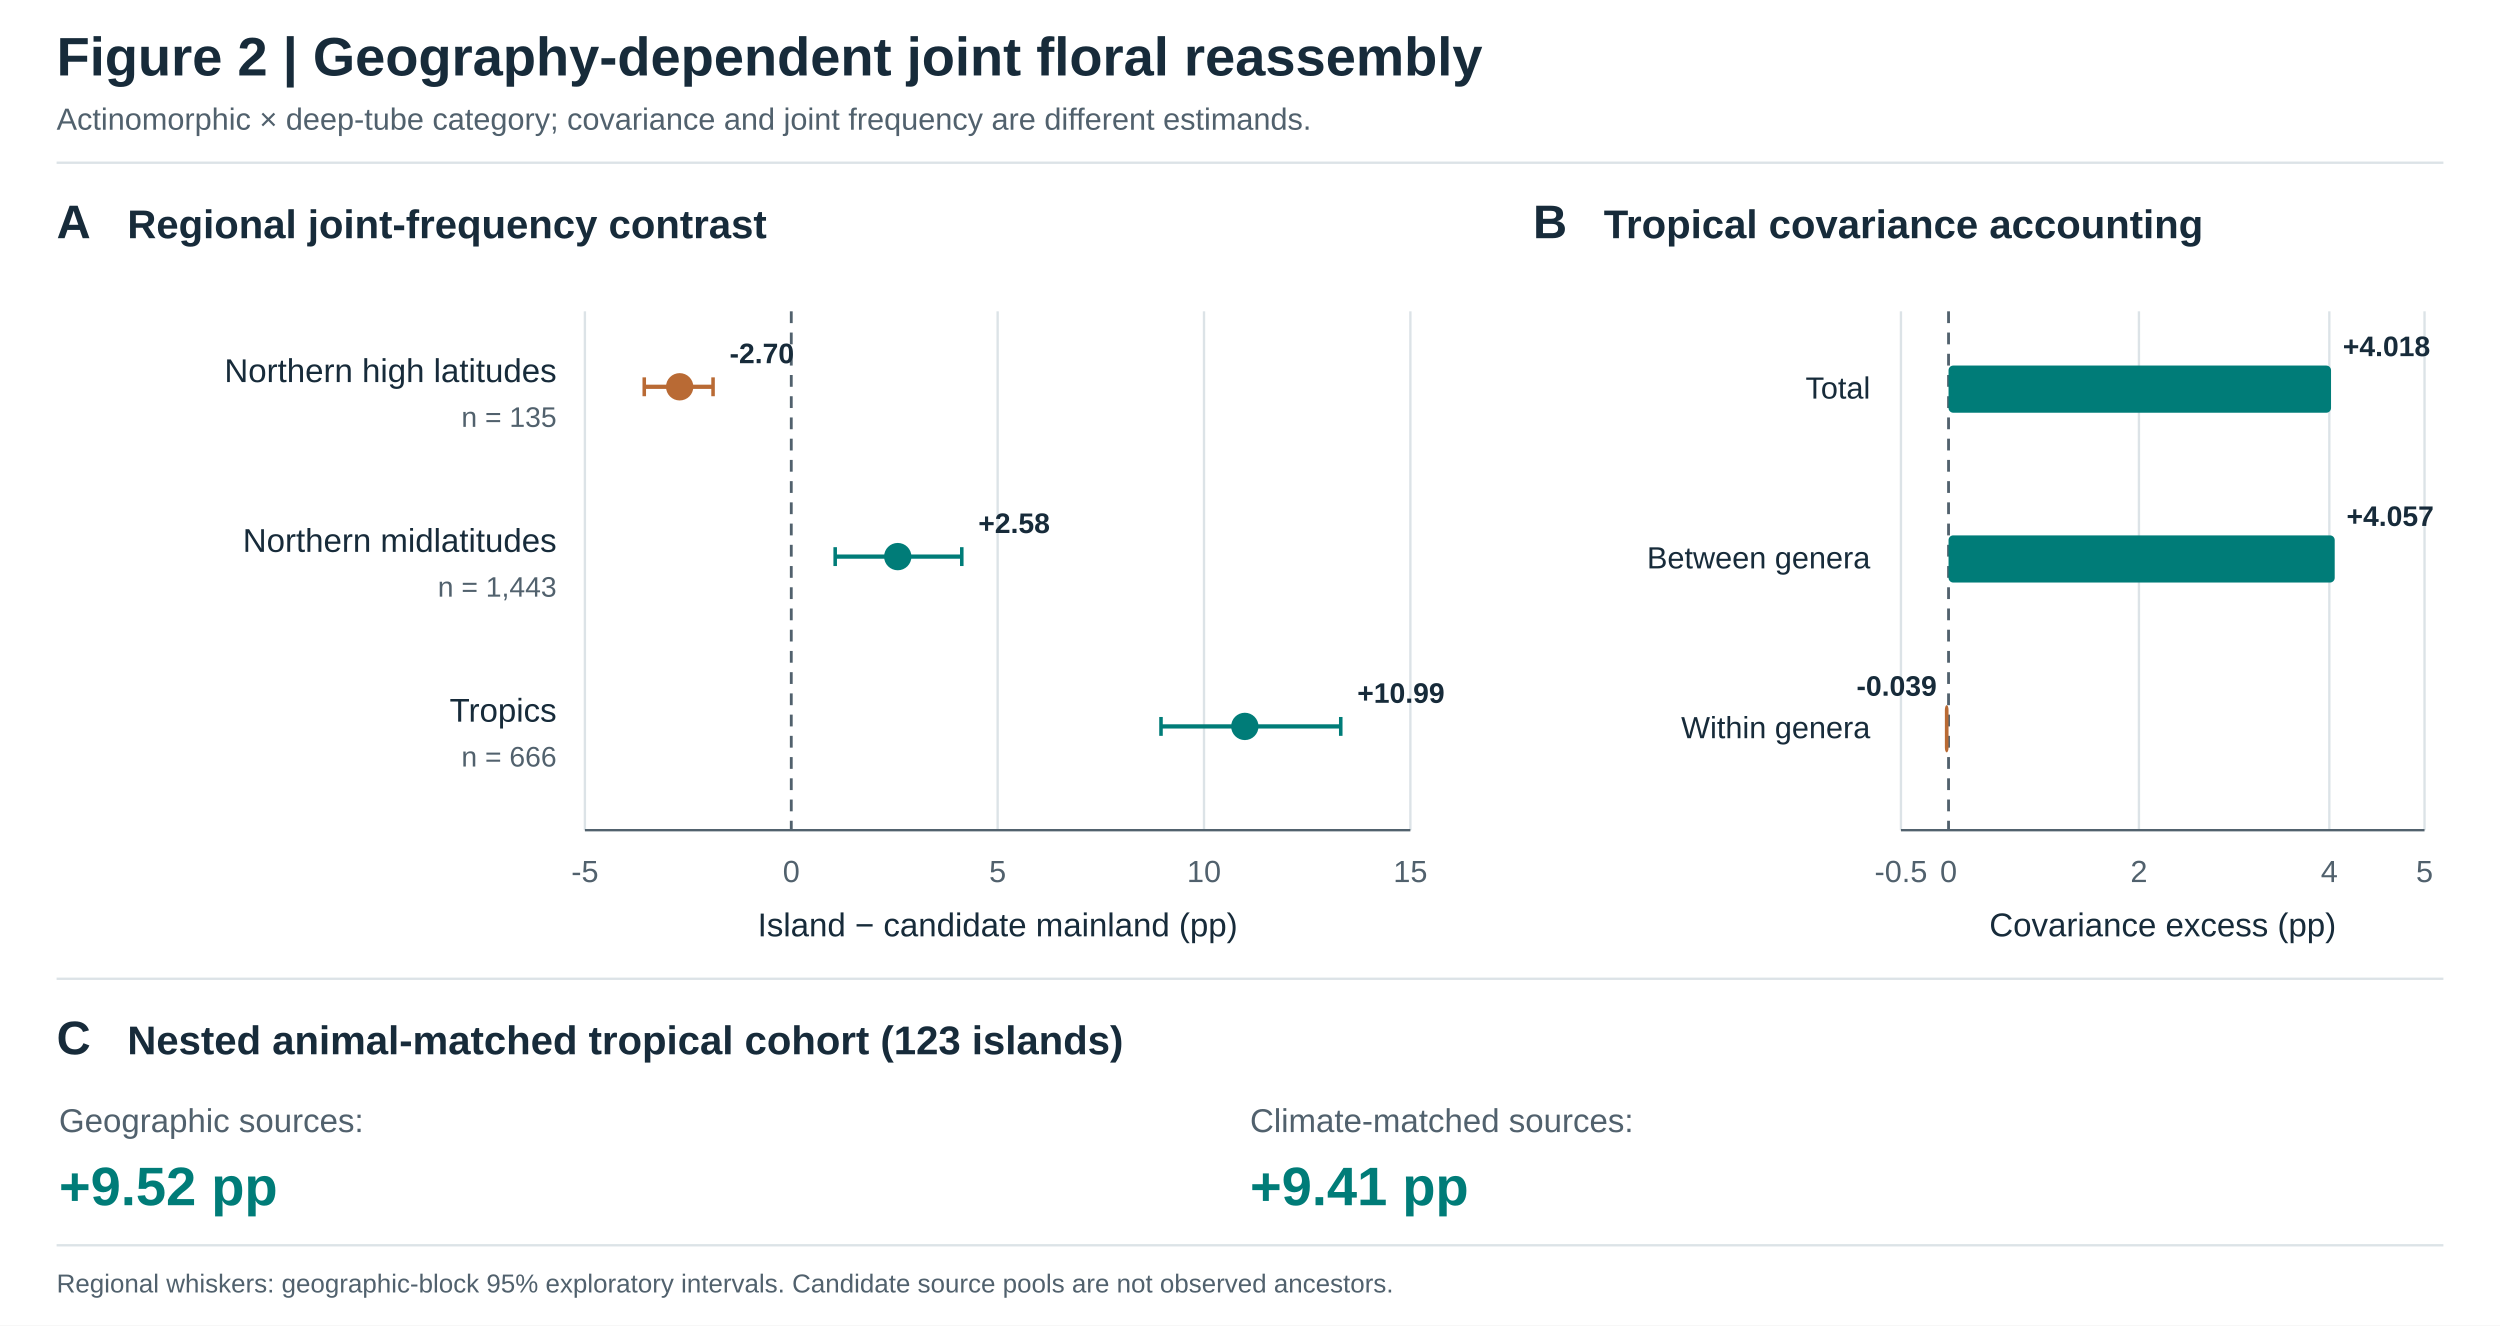
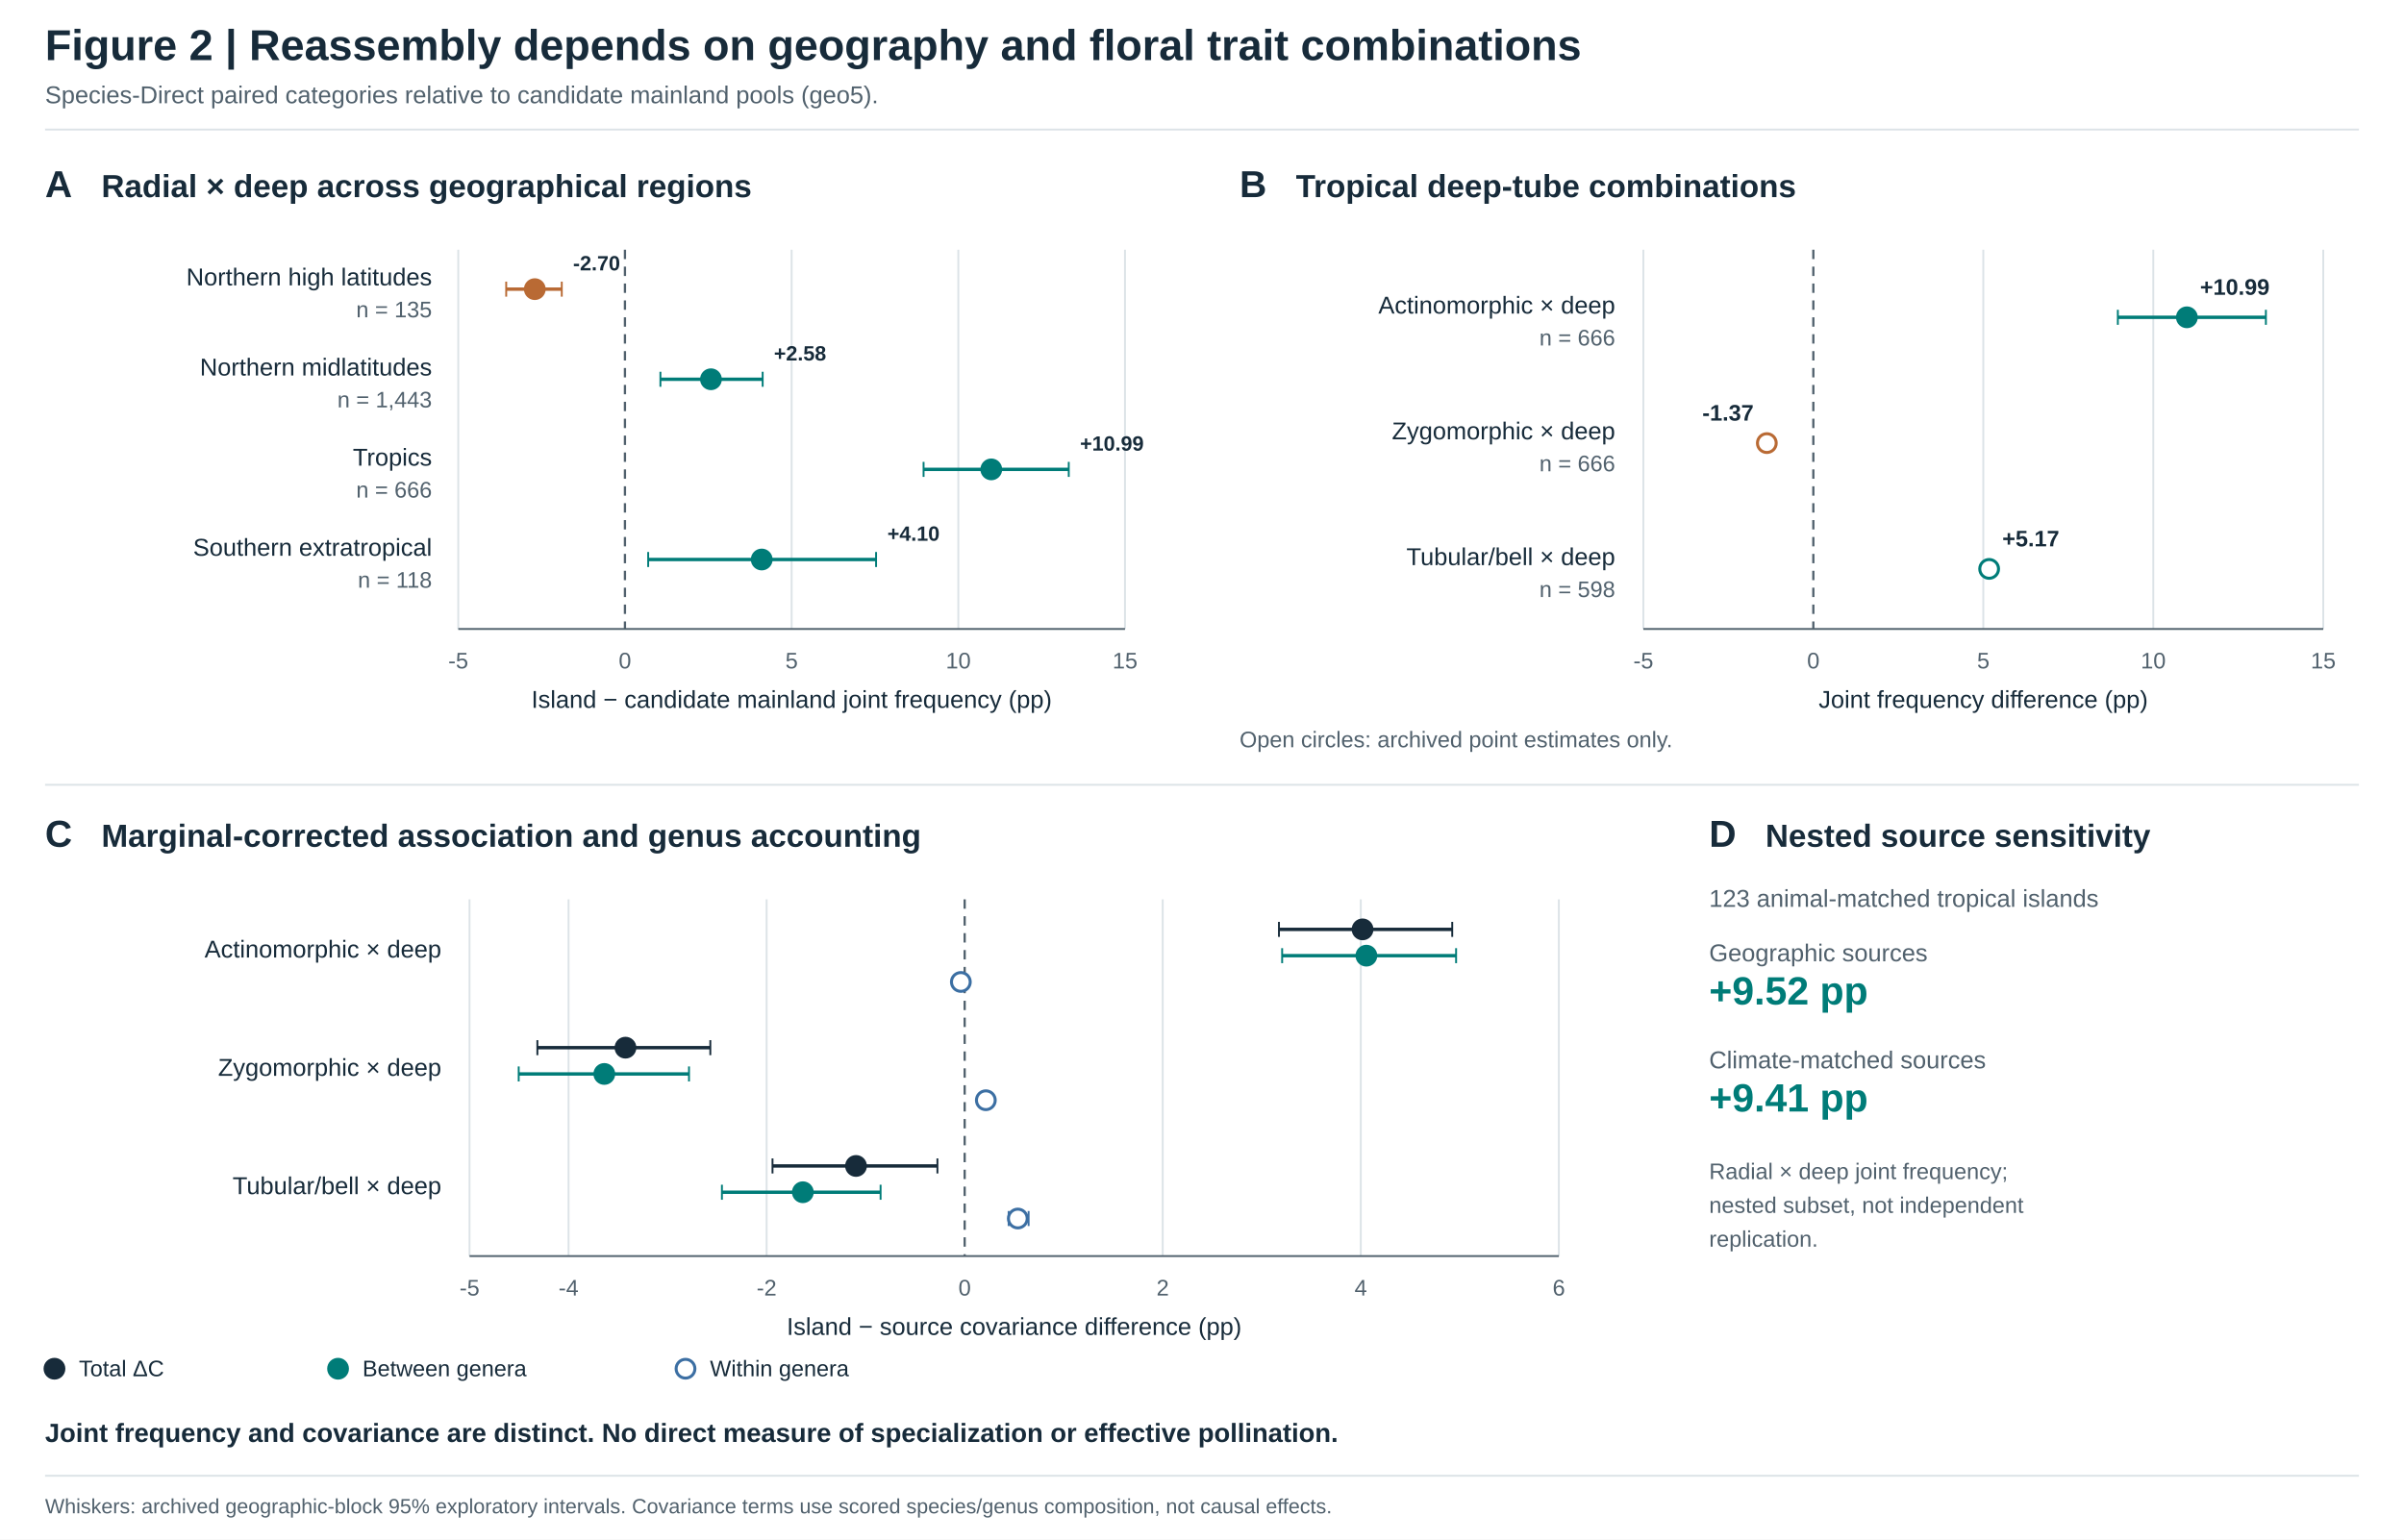
- <svg xmlns="http://www.w3.org/2000/svg" width="1060" height="562" viewBox="0 0 1060 562" role="img" aria-label="Figure 2 | Geography-dependent joint floral reassembly">
+ <svg xmlns="http://www.w3.org/2000/svg" width="1280" height="820" viewBox="0 0 1280 820" role="img" aria-label="Figure 2 | Reassembly depends on geography and floral trait combinations">
  <rect width="100%" height="100%" fill="#FFFFFF" />
  <g font-family="Arial, Helvetica, sans-serif">
-     <text x="24" y="32" font-size="23" font-weight="700" text-anchor="start" fill="#172B3A">Figure 2 | Geography-dependent joint floral reassembly</text>
-     <text x="24" y="55" font-size="13" font-weight="400" text-anchor="start" fill="#51616D">Actinomorphic × deep-tube category; covariance and joint frequency are different estimands.</text>
-     <line x1="24" y1="69" x2="1036" y2="69" stroke="#DCE3E7" stroke-width="1" />
-     <text x="24" y="101" font-size="20" font-weight="700" text-anchor="start" fill="#172B3A">A</text>
-     <text x="54" y="101" font-size="17" font-weight="700" text-anchor="start" fill="#172B3A">Regional joint-frequency contrast</text>
-     <text x="650" y="101" font-size="20" font-weight="700" text-anchor="start" fill="#172B3A">B</text>
-     <text x="680" y="101" font-size="17" font-weight="700" text-anchor="start" fill="#172B3A">Tropical covariance accounting</text>
-     <line x1="248" y1="132" x2="248" y2="352" stroke="#DCE3E7" stroke-width="1" />
-     <text x="248" y="374" font-size="13" font-weight="400" text-anchor="middle" fill="#51616D">-5</text>
-     <line x1="335.5" y1="132" x2="335.5" y2="352" stroke="#51616D" stroke-width="1.2" stroke-dasharray="5 4" />
-     <text x="335.5" y="374" font-size="13" font-weight="400" text-anchor="middle" fill="#51616D">0</text>
-     <line x1="423" y1="132" x2="423" y2="352" stroke="#DCE3E7" stroke-width="1" />
-     <text x="423" y="374" font-size="13" font-weight="400" text-anchor="middle" fill="#51616D">5</text>
-     <line x1="510.5" y1="132" x2="510.5" y2="352" stroke="#DCE3E7" stroke-width="1" />
-     <text x="510.5" y="374" font-size="13" font-weight="400" text-anchor="middle" fill="#51616D">10</text>
-     <line x1="598" y1="132" x2="598" y2="352" stroke="#DCE3E7" stroke-width="1" />
-     <text x="598" y="374" font-size="13" font-weight="400" text-anchor="middle" fill="#51616D">15</text>
-     <line x1="248" y1="352" x2="598" y2="352" stroke="#51616D" stroke-width="1" />
-     <text x="423" y="397" font-size="14" font-weight="400" text-anchor="middle" fill="#172B3A">Island − candidate mainland (pp)</text>
-     <text x="236" y="162" font-size="14" font-weight="400" text-anchor="end" fill="#172B3A">Northern high latitudes</text>
-     <text x="236" y="181" font-size="12" font-weight="400" text-anchor="end" fill="#51616D">n = 135</text>
-     <line x1="273.165" y1="164" x2="302.337" y2="164" stroke="#B96A34" stroke-width="1.8" />
-     <line x1="273.165" y1="160" x2="273.165" y2="168" stroke="#B96A34" stroke-width="1.5" />
-     <line x1="302.337" y1="160" x2="302.337" y2="168" stroke="#B96A34" stroke-width="1.5" />
-     <circle cx="288.18" cy="164" r="5" fill="#B96A34" stroke="#B96A34" stroke-width="1.6" />
-     <text x="309.337" y="154" font-size="12" font-weight="700" text-anchor="start" fill="#172B3A">-2.70</text>
-     <text x="236" y="234" font-size="14" font-weight="400" text-anchor="end" fill="#172B3A">Northern midlatitudes</text>
-     <text x="236" y="253" font-size="12" font-weight="400" text-anchor="end" fill="#51616D">n = 1,443</text>
-     <line x1="354.12" y1="236" x2="407.793" y2="236" stroke="#007C78" stroke-width="1.8" />
-     <line x1="354.12" y1="232" x2="354.12" y2="240" stroke="#007C78" stroke-width="1.5" />
-     <line x1="407.793" y1="232" x2="407.793" y2="240" stroke="#007C78" stroke-width="1.5" />
-     <circle cx="380.65" cy="236" r="5" fill="#007C78" stroke="#007C78" stroke-width="1.6" />
-     <text x="414.793" y="226" font-size="12" font-weight="700" text-anchor="start" fill="#172B3A">+2.58</text>
-     <text x="236" y="306" font-size="14" font-weight="400" text-anchor="end" fill="#172B3A">Tropics</text>
-     <text x="236" y="325" font-size="12" font-weight="400" text-anchor="end" fill="#51616D">n = 666</text>
-     <line x1="492.265" y1="308" x2="568.477" y2="308" stroke="#007C78" stroke-width="1.8" />
-     <line x1="492.265" y1="304" x2="492.265" y2="312" stroke="#007C78" stroke-width="1.5" />
-     <line x1="568.477" y1="304" x2="568.477" y2="312" stroke="#007C78" stroke-width="1.5" />
-     <circle cx="527.808" cy="308" r="5" fill="#007C78" stroke="#007C78" stroke-width="1.6" />
-     <text x="575.477" y="298" font-size="12" font-weight="700" text-anchor="start" fill="#172B3A">+10.99</text>
-     <line x1="806" y1="132" x2="806" y2="352" stroke="#DCE3E7" stroke-width="1" />
-     <text x="806" y="374" font-size="13" font-weight="400" text-anchor="middle" fill="#51616D">-0.5</text>
-     <line x1="826.182" y1="132" x2="826.182" y2="352" stroke="#51616D" stroke-width="1.2" stroke-dasharray="5 4" />
-     <text x="826.182" y="374" font-size="13" font-weight="400" text-anchor="middle" fill="#51616D">0</text>
-     <line x1="906.909" y1="132" x2="906.909" y2="352" stroke="#DCE3E7" stroke-width="1" />
-     <text x="906.909" y="374" font-size="13" font-weight="400" text-anchor="middle" fill="#51616D">2</text>
-     <line x1="987.636" y1="132" x2="987.636" y2="352" stroke="#DCE3E7" stroke-width="1" />
-     <text x="987.636" y="374" font-size="13" font-weight="400" text-anchor="middle" fill="#51616D">4</text>
-     <line x1="1028" y1="132" x2="1028" y2="352" stroke="#DCE3E7" stroke-width="1" />
-     <text x="1028" y="374" font-size="13" font-weight="400" text-anchor="middle" fill="#51616D">5</text>
-     <line x1="806" y1="352" x2="1028" y2="352" stroke="#51616D" stroke-width="1" />
-     <text x="917" y="397" font-size="14" font-weight="400" text-anchor="middle" fill="#172B3A">Covariance excess (pp)</text>
-     <text x="793" y="169" font-size="13" font-weight="400" text-anchor="end" fill="#172B3A">Total</text>
-     <rect x="826.182" y="155" width="162.177" height="20" rx="2" fill="#007C78" />
-     <text x="993.359" y="151" font-size="12" font-weight="700" text-anchor="start" fill="#172B3A">+4.018</text>
-     <text x="793" y="241" font-size="13" font-weight="400" text-anchor="end" fill="#172B3A">Between genera</text>
-     <rect x="826.182" y="227" width="163.736" height="20" rx="2" fill="#007C78" />
-     <text x="994.918" y="223" font-size="12" font-weight="700" text-anchor="start" fill="#172B3A">+4.057</text>
-     <text x="793" y="313" font-size="13" font-weight="400" text-anchor="end" fill="#172B3A">Within genera</text>
-     <rect x="824.623" y="299" width="1.559" height="20" rx="2" fill="#B96A34" />
-     <text x="821.182" y="295" font-size="12" font-weight="700" text-anchor="end" fill="#172B3A">-0.039</text>
-     <line x1="24" y1="415" x2="1036" y2="415" stroke="#DCE3E7" stroke-width="1" />
-     <text x="24" y="447" font-size="20" font-weight="700" text-anchor="start" fill="#172B3A">C</text>
-     <text x="54" y="447" font-size="17" font-weight="700" text-anchor="start" fill="#172B3A">Nested animal-matched tropical cohort (123 islands)</text>
-     <text x="25" y="480" font-size="14" font-weight="400" text-anchor="start" fill="#51616D">Geographic sources:</text>
-     <text x="25" y="511" font-size="23" font-weight="700" text-anchor="start" fill="#007C78">+9.52 pp</text>
-     <text x="530" y="480" font-size="14" font-weight="400" text-anchor="start" fill="#51616D">Climate-matched sources:</text>
-     <text x="530" y="511" font-size="23" font-weight="700" text-anchor="start" fill="#007C78">+9.41 pp</text>
-     <line x1="24" y1="528" x2="1036" y2="528" stroke="#DCE3E7" stroke-width="1" />
-     <text x="24" y="548" font-size="11" font-weight="400" text-anchor="start" fill="#51616D">Regional whiskers: geographic-block 95% exploratory intervals. Candidate source pools are not observed ancestors.</text>
+     <text x="24" y="32" font-size="23" font-weight="700" text-anchor="start" fill="#172B3A">Figure 2 | Reassembly depends on geography and floral trait combinations</text>
+     <text x="24" y="55" font-size="13" font-weight="400" text-anchor="start" fill="#51616D">Species-Direct paired categories relative to candidate mainland pools (geo5).</text>
+     <line x1="24" y1="69" x2="1256" y2="69" stroke="#DCE3E7" stroke-width="1" />
+     <text x="24" y="105" font-size="20" font-weight="700" text-anchor="start" fill="#172B3A">A</text>
+     <text x="54" y="105" font-size="17" font-weight="700" text-anchor="start" fill="#172B3A">Radial × deep across geographical regions</text>
+     <text x="660" y="105" font-size="20" font-weight="700" text-anchor="start" fill="#172B3A">B</text>
+     <text x="690" y="105" font-size="17" font-weight="700" text-anchor="start" fill="#172B3A">Tropical deep-tube combinations</text>
+     <line x1="244" y1="133" x2="244" y2="335" stroke="#DCE3E7" stroke-width="1" />
+     <text x="244" y="356" font-size="12" font-weight="400" text-anchor="middle" fill="#51616D">-5</text>
+     <line x1="332.75" y1="133" x2="332.75" y2="335" stroke="#51616D" stroke-width="1.2" stroke-dasharray="5 4" />
+     <text x="332.75" y="356" font-size="12" font-weight="400" text-anchor="middle" fill="#51616D">0</text>
+     <line x1="421.5" y1="133" x2="421.5" y2="335" stroke="#DCE3E7" stroke-width="1" />
+     <text x="421.5" y="356" font-size="12" font-weight="400" text-anchor="middle" fill="#51616D">5</text>
+     <line x1="510.25" y1="133" x2="510.25" y2="335" stroke="#DCE3E7" stroke-width="1" />
+     <text x="510.25" y="356" font-size="12" font-weight="400" text-anchor="middle" fill="#51616D">10</text>
+     <line x1="599" y1="133" x2="599" y2="335" stroke="#DCE3E7" stroke-width="1" />
+     <text x="599" y="356" font-size="12" font-weight="400" text-anchor="middle" fill="#51616D">15</text>
+     <line x1="244" y1="335" x2="599" y2="335" stroke="#51616D" stroke-width="1" />
+     <text x="421.5" y="377" font-size="13" font-weight="400" text-anchor="middle" fill="#172B3A">Island − candidate mainland joint frequency (pp)</text>
+     <text x="230" y="152" font-size="13" font-weight="400" text-anchor="end" fill="#172B3A">Northern high latitudes</text>
+     <text x="230" y="169" font-size="12" font-weight="400" text-anchor="end" fill="#51616D">n = 135</text>
+     <line x1="269.524" y1="154" x2="299.114" y2="154" stroke="#B96A34" stroke-width="1.8" />
+     <line x1="269.524" y1="150" x2="269.524" y2="158" stroke="#B96A34" stroke-width="1" />
+     <line x1="299.114" y1="150" x2="299.114" y2="158" stroke="#B96A34" stroke-width="1" />
+     <circle cx="284.754" cy="154" r="5" fill="#B96A34" stroke="#B96A34" stroke-width="1.6" />
+     <text x="305.114" y="144" font-size="11" font-weight="700" text-anchor="start" fill="#172B3A">-2.70</text>
+     <text x="230" y="200" font-size="13" font-weight="400" text-anchor="end" fill="#172B3A">Northern midlatitudes</text>
+     <text x="230" y="217" font-size="12" font-weight="400" text-anchor="end" fill="#51616D">n = 1,443</text>
+     <line x1="351.636" y1="202" x2="406.075" y2="202" stroke="#007C78" stroke-width="1.8" />
+     <line x1="351.636" y1="198" x2="351.636" y2="206" stroke="#007C78" stroke-width="1" />
+     <line x1="406.075" y1="198" x2="406.075" y2="206" stroke="#007C78" stroke-width="1" />
+     <circle cx="378.545" cy="202" r="5" fill="#007C78" stroke="#007C78" stroke-width="1.6" />
+     <text x="412.075" y="192" font-size="11" font-weight="700" text-anchor="start" fill="#172B3A">+2.58</text>
+     <text x="230" y="248" font-size="13" font-weight="400" text-anchor="end" fill="#172B3A">Tropics</text>
+     <text x="230" y="265" font-size="12" font-weight="400" text-anchor="end" fill="#51616D">n = 666</text>
+     <line x1="491.755" y1="250" x2="569.056" y2="250" stroke="#007C78" stroke-width="1.8" />
+     <line x1="491.755" y1="246" x2="491.755" y2="254" stroke="#007C78" stroke-width="1" />
+     <line x1="569.056" y1="246" x2="569.056" y2="254" stroke="#007C78" stroke-width="1" />
+     <circle cx="527.805" cy="250" r="5" fill="#007C78" stroke="#007C78" stroke-width="1.6" />
+     <text x="575.056" y="240" font-size="11" font-weight="700" text-anchor="start" fill="#172B3A">+10.99</text>
+     <text x="230" y="296" font-size="13" font-weight="400" text-anchor="end" fill="#172B3A">Southern extratropical</text>
+     <text x="230" y="313" font-size="12" font-weight="400" text-anchor="end" fill="#51616D">n = 118</text>
+     <line x1="345.122" y1="298" x2="466.461" y2="298" stroke="#007C78" stroke-width="1.8" />
+     <line x1="345.122" y1="294" x2="345.122" y2="302" stroke="#007C78" stroke-width="1" />
+     <line x1="466.461" y1="294" x2="466.461" y2="302" stroke="#007C78" stroke-width="1" />
+     <circle cx="405.578" cy="298" r="5" fill="#007C78" stroke="#007C78" stroke-width="1.6" />
+     <text x="472.461" y="288" font-size="11" font-weight="700" text-anchor="start" fill="#172B3A">+4.10</text>
+     <line x1="875" y1="133" x2="875" y2="335" stroke="#DCE3E7" stroke-width="1" />
+     <text x="875" y="356" font-size="12" font-weight="400" text-anchor="middle" fill="#51616D">-5</text>
+     <line x1="965.5" y1="133" x2="965.5" y2="335" stroke="#51616D" stroke-width="1.2" stroke-dasharray="5 4" />
+     <text x="965.5" y="356" font-size="12" font-weight="400" text-anchor="middle" fill="#51616D">0</text>
+     <line x1="1056" y1="133" x2="1056" y2="335" stroke="#DCE3E7" stroke-width="1" />
+     <text x="1056" y="356" font-size="12" font-weight="400" text-anchor="middle" fill="#51616D">5</text>
+     <line x1="1146.5" y1="133" x2="1146.5" y2="335" stroke="#DCE3E7" stroke-width="1" />
+     <text x="1146.5" y="356" font-size="12" font-weight="400" text-anchor="middle" fill="#51616D">10</text>
+     <line x1="1237" y1="133" x2="1237" y2="335" stroke="#DCE3E7" stroke-width="1" />
+     <text x="1237" y="356" font-size="12" font-weight="400" text-anchor="middle" fill="#51616D">15</text>
+     <line x1="875" y1="335" x2="1237" y2="335" stroke="#51616D" stroke-width="1" />
+     <text x="1056" y="377" font-size="13" font-weight="400" text-anchor="middle" fill="#172B3A">Joint frequency difference (pp)</text>
+     <text x="860" y="167" font-size="13" font-weight="400" text-anchor="end" fill="#172B3A">Actinomorphic × deep</text>
+     <text x="860" y="184" font-size="12" font-weight="400" text-anchor="end" fill="#51616D">n = 666</text>
+     <line x1="1127.64" y1="169" x2="1206.465" y2="169" stroke="#007C78" stroke-width="1.8" />
+     <line x1="1127.64" y1="165" x2="1127.64" y2="173" stroke="#007C78" stroke-width="1" />
+     <line x1="1206.465" y1="165" x2="1206.465" y2="173" stroke="#007C78" stroke-width="1" />
+     <circle cx="1164.393" cy="169" r="5" fill="#007C78" stroke="#007C78" stroke-width="1.6" />
+     <text x="1171.393" y="157" font-size="12" font-weight="700" text-anchor="start" fill="#172B3A">+10.99</text>
+     <text x="860" y="234" font-size="13" font-weight="400" text-anchor="end" fill="#172B3A">Zygomorphic × deep</text>
+     <text x="860" y="251" font-size="12" font-weight="400" text-anchor="end" fill="#51616D">n = 666</text>
+     <circle cx="940.739" cy="236" r="5" fill="#FFFFFF" stroke="#B96A34" stroke-width="1.6" />
+     <text x="933.739" y="224" font-size="12" font-weight="700" text-anchor="end" fill="#172B3A">-1.37</text>
+     <text x="860" y="301" font-size="13" font-weight="400" text-anchor="end" fill="#172B3A">Tubular/bell × deep</text>
+     <text x="860" y="318" font-size="12" font-weight="400" text-anchor="end" fill="#51616D">n = 598</text>
+     <circle cx="1059.113" cy="303" r="5" fill="#FFFFFF" stroke="#007C78" stroke-width="1.6" />
+     <text x="1066.113" y="291" font-size="12" font-weight="700" text-anchor="start" fill="#172B3A">+5.17</text>
+     <text x="660" y="398" font-size="12" font-weight="400" text-anchor="start" fill="#51616D">Open circles: archived point estimates only.</text>
+     <line x1="24" y1="418" x2="1256" y2="418" stroke="#DCE3E7" stroke-width="1" />
+     <text x="24" y="451" font-size="20" font-weight="700" text-anchor="start" fill="#172B3A">C</text>
+     <text x="54" y="451" font-size="17" font-weight="700" text-anchor="start" fill="#172B3A">Marginal-corrected association and genus accounting</text>
+     <text x="910" y="451" font-size="20" font-weight="700" text-anchor="start" fill="#172B3A">D</text>
+     <text x="940" y="451" font-size="17" font-weight="700" text-anchor="start" fill="#172B3A">Nested source sensitivity</text>
+     <line x1="250" y1="479" x2="250" y2="669" stroke="#DCE3E7" stroke-width="1" />
+     <text x="250" y="690" font-size="12" font-weight="400" text-anchor="middle" fill="#51616D">-5</text>
+     <line x1="302.727" y1="479" x2="302.727" y2="669" stroke="#DCE3E7" stroke-width="1" />
+     <text x="302.727" y="690" font-size="12" font-weight="400" text-anchor="middle" fill="#51616D">-4</text>
+     <line x1="408.182" y1="479" x2="408.182" y2="669" stroke="#DCE3E7" stroke-width="1" />
+     <text x="408.182" y="690" font-size="12" font-weight="400" text-anchor="middle" fill="#51616D">-2</text>
+     <line x1="513.636" y1="479" x2="513.636" y2="669" stroke="#51616D" stroke-width="1.2" stroke-dasharray="5 4" />
+     <text x="513.636" y="690" font-size="12" font-weight="400" text-anchor="middle" fill="#51616D">0</text>
+     <line x1="619.091" y1="479" x2="619.091" y2="669" stroke="#DCE3E7" stroke-width="1" />
+     <text x="619.091" y="690" font-size="12" font-weight="400" text-anchor="middle" fill="#51616D">2</text>
+     <line x1="724.545" y1="479" x2="724.545" y2="669" stroke="#DCE3E7" stroke-width="1" />
+     <text x="724.545" y="690" font-size="12" font-weight="400" text-anchor="middle" fill="#51616D">4</text>
+     <line x1="830" y1="479" x2="830" y2="669" stroke="#DCE3E7" stroke-width="1" />
+     <text x="830" y="690" font-size="12" font-weight="400" text-anchor="middle" fill="#51616D">6</text>
+     <line x1="250" y1="669" x2="830" y2="669" stroke="#51616D" stroke-width="1" />
+     <text x="540" y="711" font-size="13" font-weight="400" text-anchor="middle" fill="#172B3A">Island − source covariance difference (pp)</text>
+     <text x="235" y="510" font-size="13" font-weight="400" text-anchor="end" fill="#172B3A">Actinomorphic × deep</text>
+     <line x1="680.977" y1="495" x2="773.234" y2="495" stroke="#172B3A" stroke-width="1.8" />
+     <line x1="680.977" y1="491" x2="680.977" y2="499" stroke="#172B3A" stroke-width="1" />
+     <line x1="773.234" y1="491" x2="773.234" y2="499" stroke="#172B3A" stroke-width="1" />
+     <circle cx="725.489" cy="495" r="5" fill="#172B3A" stroke="#172B3A" stroke-width="1.6" />
+     <line x1="682.669" y1="509" x2="775.29" y2="509" stroke="#007C78" stroke-width="1.8" />
+     <line x1="682.669" y1="505" x2="682.669" y2="513" stroke="#007C78" stroke-width="1" />
+     <line x1="775.29" y1="505" x2="775.29" y2="513" stroke="#007C78" stroke-width="1" />
+     <circle cx="727.526" cy="509" r="5" fill="#007C78" stroke="#007C78" stroke-width="1.6" />
+     <line x1="510.594" y1="523" x2="512.656" y2="523" stroke="#3C6FA3" stroke-width="1.8" />
+     <line x1="510.594" y1="519" x2="510.594" y2="527" stroke="#3C6FA3" stroke-width="1" />
+     <line x1="512.656" y1="519" x2="512.656" y2="527" stroke="#3C6FA3" stroke-width="1" />
+     <circle cx="511.6" cy="523" r="5" fill="#FFFFFF" stroke="#3C6FA3" stroke-width="1.6" />
+     <text x="235" y="573" font-size="13" font-weight="400" text-anchor="end" fill="#172B3A">Zygomorphic × deep</text>
+     <line x1="286.123" y1="558" x2="378.206" y2="558" stroke="#172B3A" stroke-width="1.8" />
+     <line x1="286.123" y1="554" x2="286.123" y2="562" stroke="#172B3A" stroke-width="1" />
+     <line x1="378.206" y1="554" x2="378.206" y2="562" stroke="#172B3A" stroke-width="1" />
+     <circle cx="333.03" cy="558" r="5" fill="#172B3A" stroke="#172B3A" stroke-width="1.6" />
+     <line x1="276.184" y1="572" x2="366.854" y2="572" stroke="#007C78" stroke-width="1.8" />
+     <line x1="276.184" y1="568" x2="276.184" y2="576" stroke="#007C78" stroke-width="1" />
+     <line x1="366.854" y1="568" x2="366.854" y2="576" stroke="#007C78" stroke-width="1" />
+     <circle cx="321.762" cy="572" r="5" fill="#007C78" stroke="#007C78" stroke-width="1.6" />
+     <line x1="522.131" y1="586" x2="527.641" y2="586" stroke="#3C6FA3" stroke-width="1.8" />
+     <line x1="522.131" y1="582" x2="522.131" y2="590" stroke="#3C6FA3" stroke-width="1" />
+     <line x1="527.641" y1="582" x2="527.641" y2="590" stroke="#3C6FA3" stroke-width="1" />
+     <circle cx="524.904" cy="586" r="5" fill="#FFFFFF" stroke="#3C6FA3" stroke-width="1.6" />
+     <text x="235" y="636" font-size="13" font-weight="400" text-anchor="end" fill="#172B3A">Tubular/bell × deep</text>
+     <line x1="411.324" y1="621" x2="499.121" y2="621" stroke="#172B3A" stroke-width="1.8" />
+     <line x1="411.324" y1="617" x2="411.324" y2="625" stroke="#172B3A" stroke-width="1" />
+     <line x1="499.121" y1="617" x2="499.121" y2="625" stroke="#172B3A" stroke-width="1" />
+     <circle cx="455.779" cy="621" r="5" fill="#172B3A" stroke="#172B3A" stroke-width="1.6" />
+     <line x1="384.386" y1="635" x2="468.866" y2="635" stroke="#007C78" stroke-width="1.8" />
+     <line x1="384.386" y1="631" x2="384.386" y2="639" stroke="#007C78" stroke-width="1" />
+     <line x1="468.866" y1="631" x2="468.866" y2="639" stroke="#007C78" stroke-width="1" />
+     <circle cx="427.475" cy="635" r="5" fill="#007C78" stroke="#007C78" stroke-width="1.6" />
+     <line x1="537.042" y1="649" x2="547.682" y2="649" stroke="#3C6FA3" stroke-width="1.8" />
+     <line x1="537.042" y1="645" x2="537.042" y2="653" stroke="#3C6FA3" stroke-width="1" />
+     <line x1="547.682" y1="645" x2="547.682" y2="653" stroke="#3C6FA3" stroke-width="1" />
+     <circle cx="541.935" cy="649" r="5" fill="#FFFFFF" stroke="#3C6FA3" stroke-width="1.6" />
+     <circle cx="29" cy="729" r="5" fill="#172B3A" stroke="#172B3A" stroke-width="1.6" />
+     <text x="42" y="733" font-size="12" font-weight="400" text-anchor="start" fill="#172B3A">Total ΔC</text>
+     <circle cx="180" cy="729" r="5" fill="#007C78" stroke="#007C78" stroke-width="1.6" />
+     <text x="193" y="733" font-size="12" font-weight="400" text-anchor="start" fill="#172B3A">Between genera</text>
+     <circle cx="365" cy="729" r="5" fill="#FFFFFF" stroke="#3C6FA3" stroke-width="1.6" />
+     <text x="378" y="733" font-size="12" font-weight="400" text-anchor="start" fill="#172B3A">Within genera</text>
+     <text x="910" y="483" font-size="13" font-weight="400" text-anchor="start" fill="#51616D">123 animal-matched tropical islands</text>
+     <text x="910" y="512" font-size="13" font-weight="400" text-anchor="start" fill="#51616D">Geographic sources</text>
+     <text x="910" y="535" font-size="21" font-weight="700" text-anchor="start" fill="#007C78">+9.52 pp</text>
+     <text x="910" y="569" font-size="13" font-weight="400" text-anchor="start" fill="#51616D">Climate-matched sources</text>
+     <text x="910" y="592" font-size="21" font-weight="700" text-anchor="start" fill="#007C78">+9.41 pp</text>
+     <text x="910" y="628" font-size="12" font-weight="400" text-anchor="start" fill="#51616D">Radial × deep joint frequency;</text>
+     <text x="910" y="646" font-size="12" font-weight="400" text-anchor="start" fill="#51616D">nested subset, not independent</text>
+     <text x="910" y="664" font-size="12" font-weight="400" text-anchor="start" fill="#51616D">replication.</text>
+     <text x="24" y="768" font-size="14" font-weight="700" text-anchor="start" fill="#172B3A">Joint frequency and covariance are distinct. No direct measure of specialization or effective pollination.</text>
+     <line x1="24" y1="786" x2="1256" y2="786" stroke="#DCE3E7" stroke-width="1" />
+     <text x="24" y="806" font-size="11" font-weight="400" text-anchor="start" fill="#51616D">Whiskers: archived geographic-block 95% exploratory intervals. Covariance terms use scored species/genus composition, not causal effects.</text>
  </g>
</svg>
